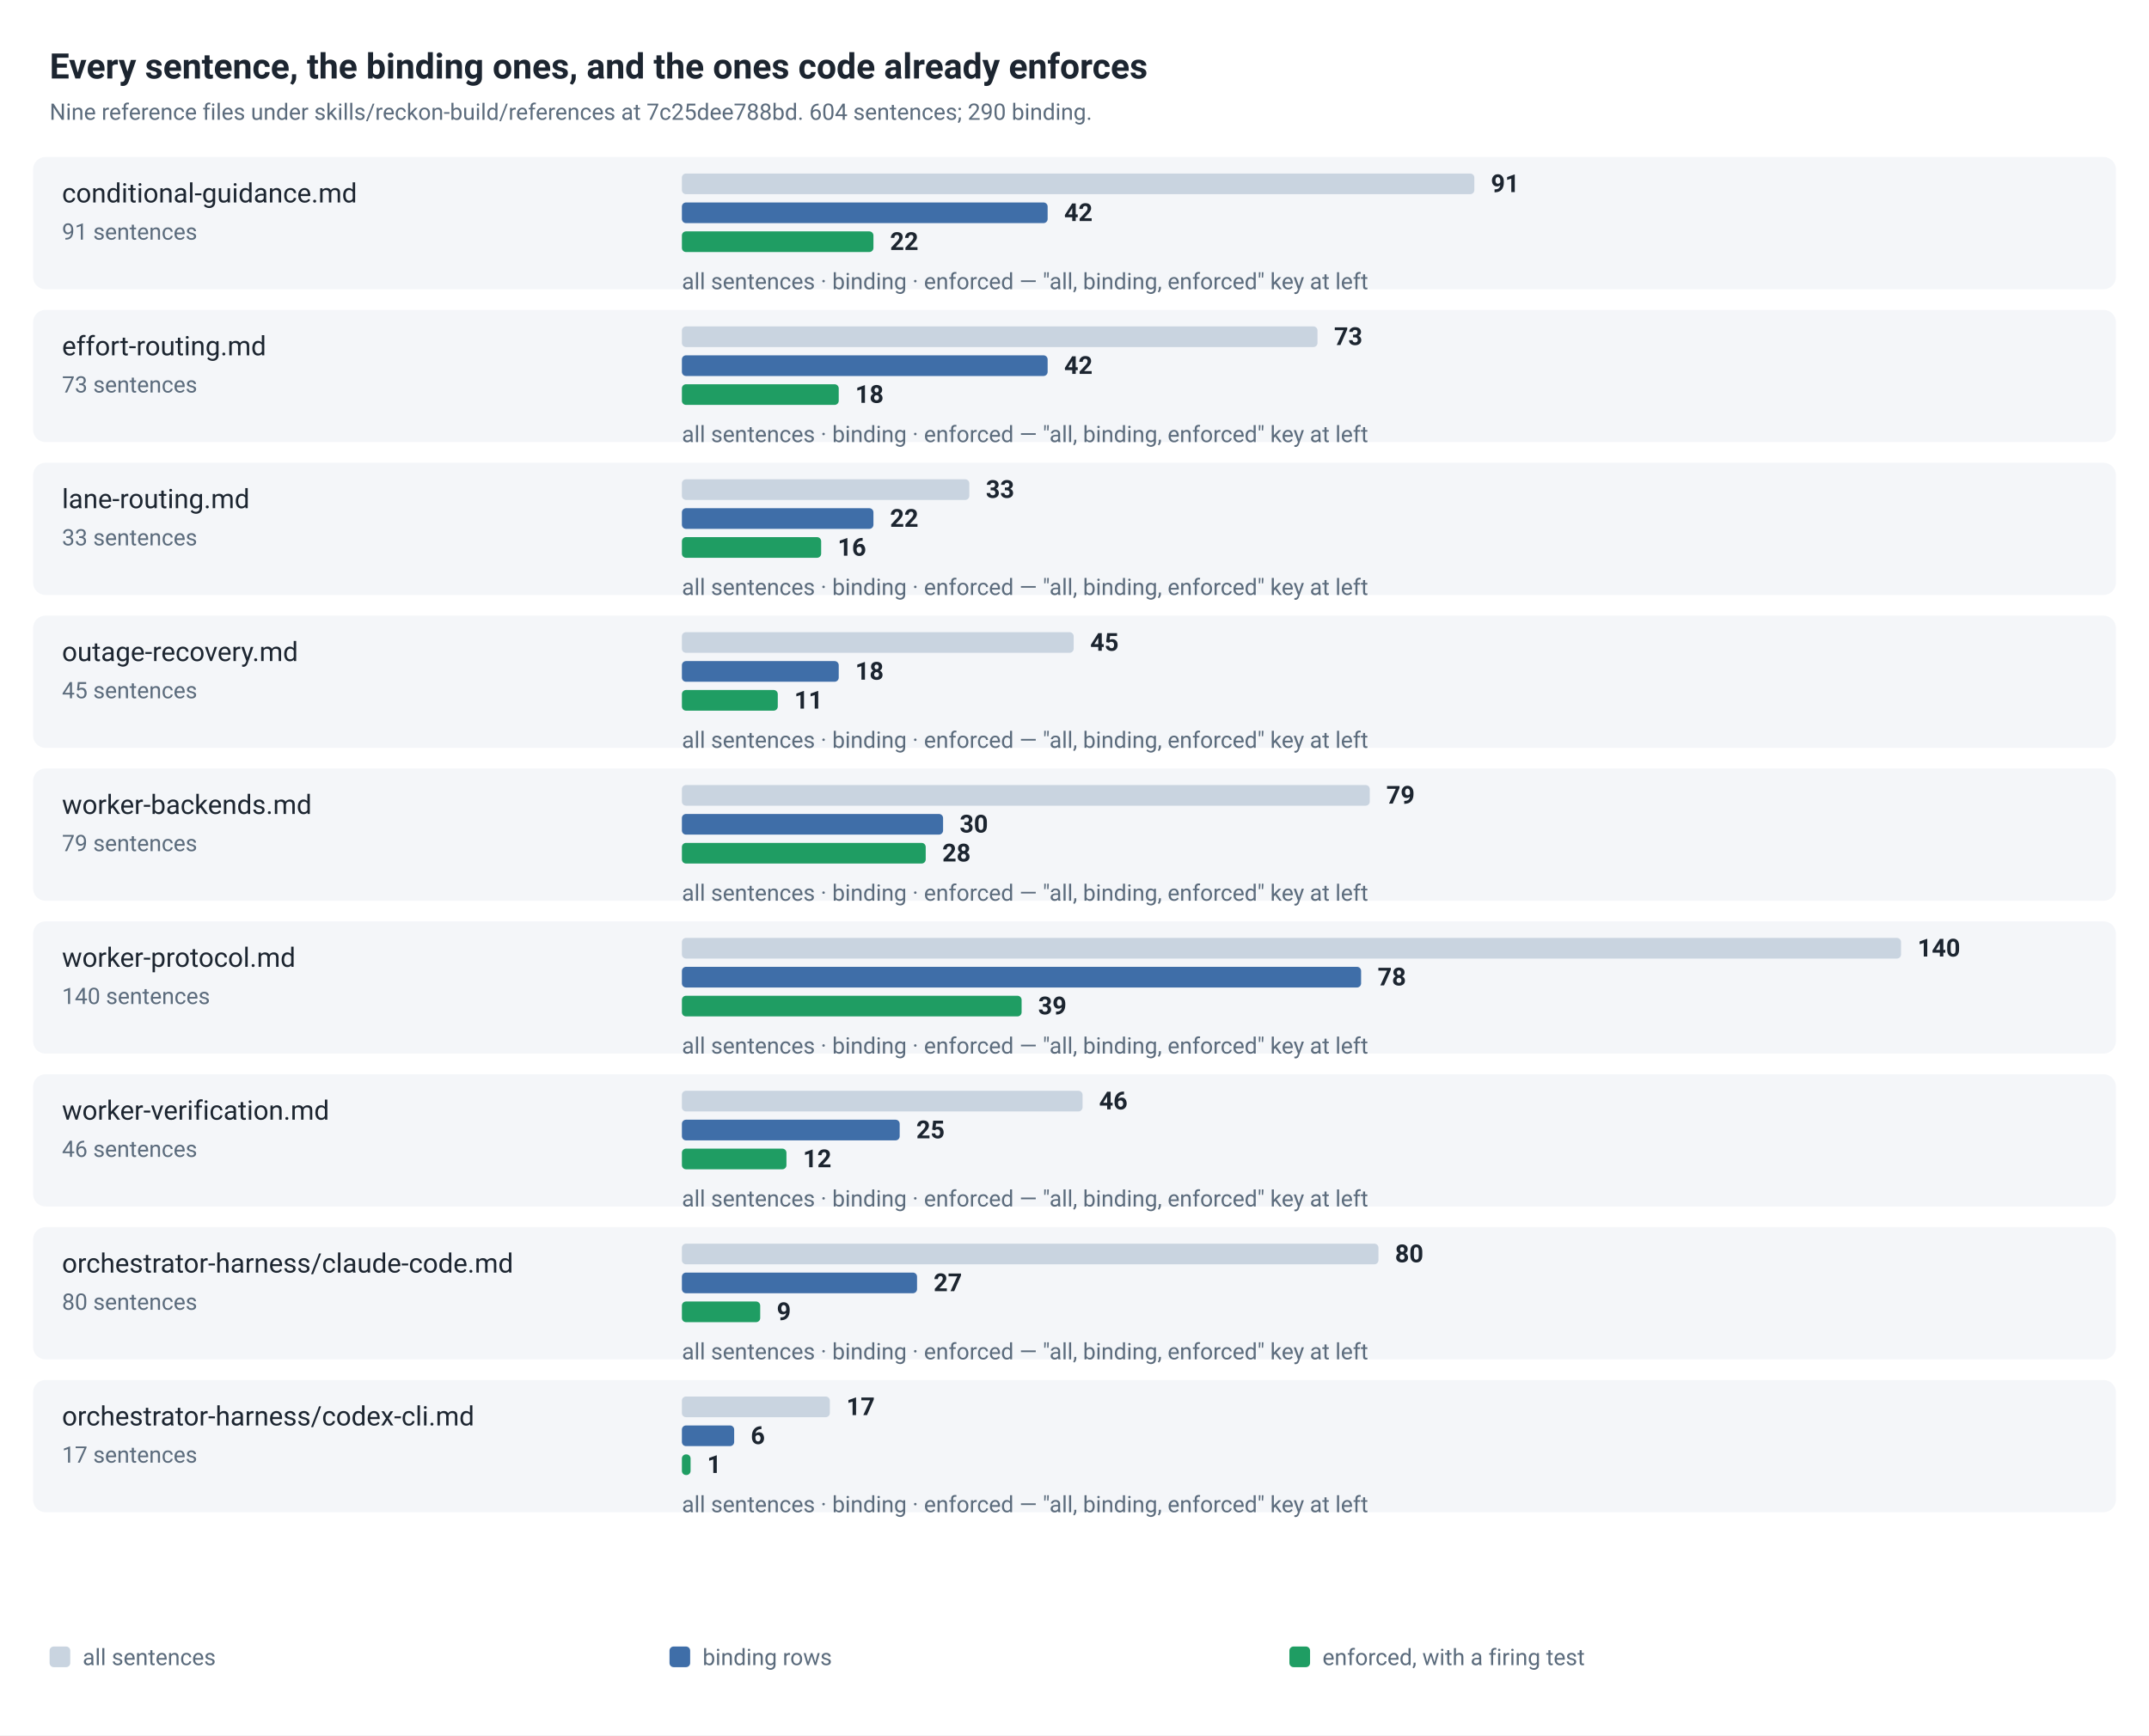
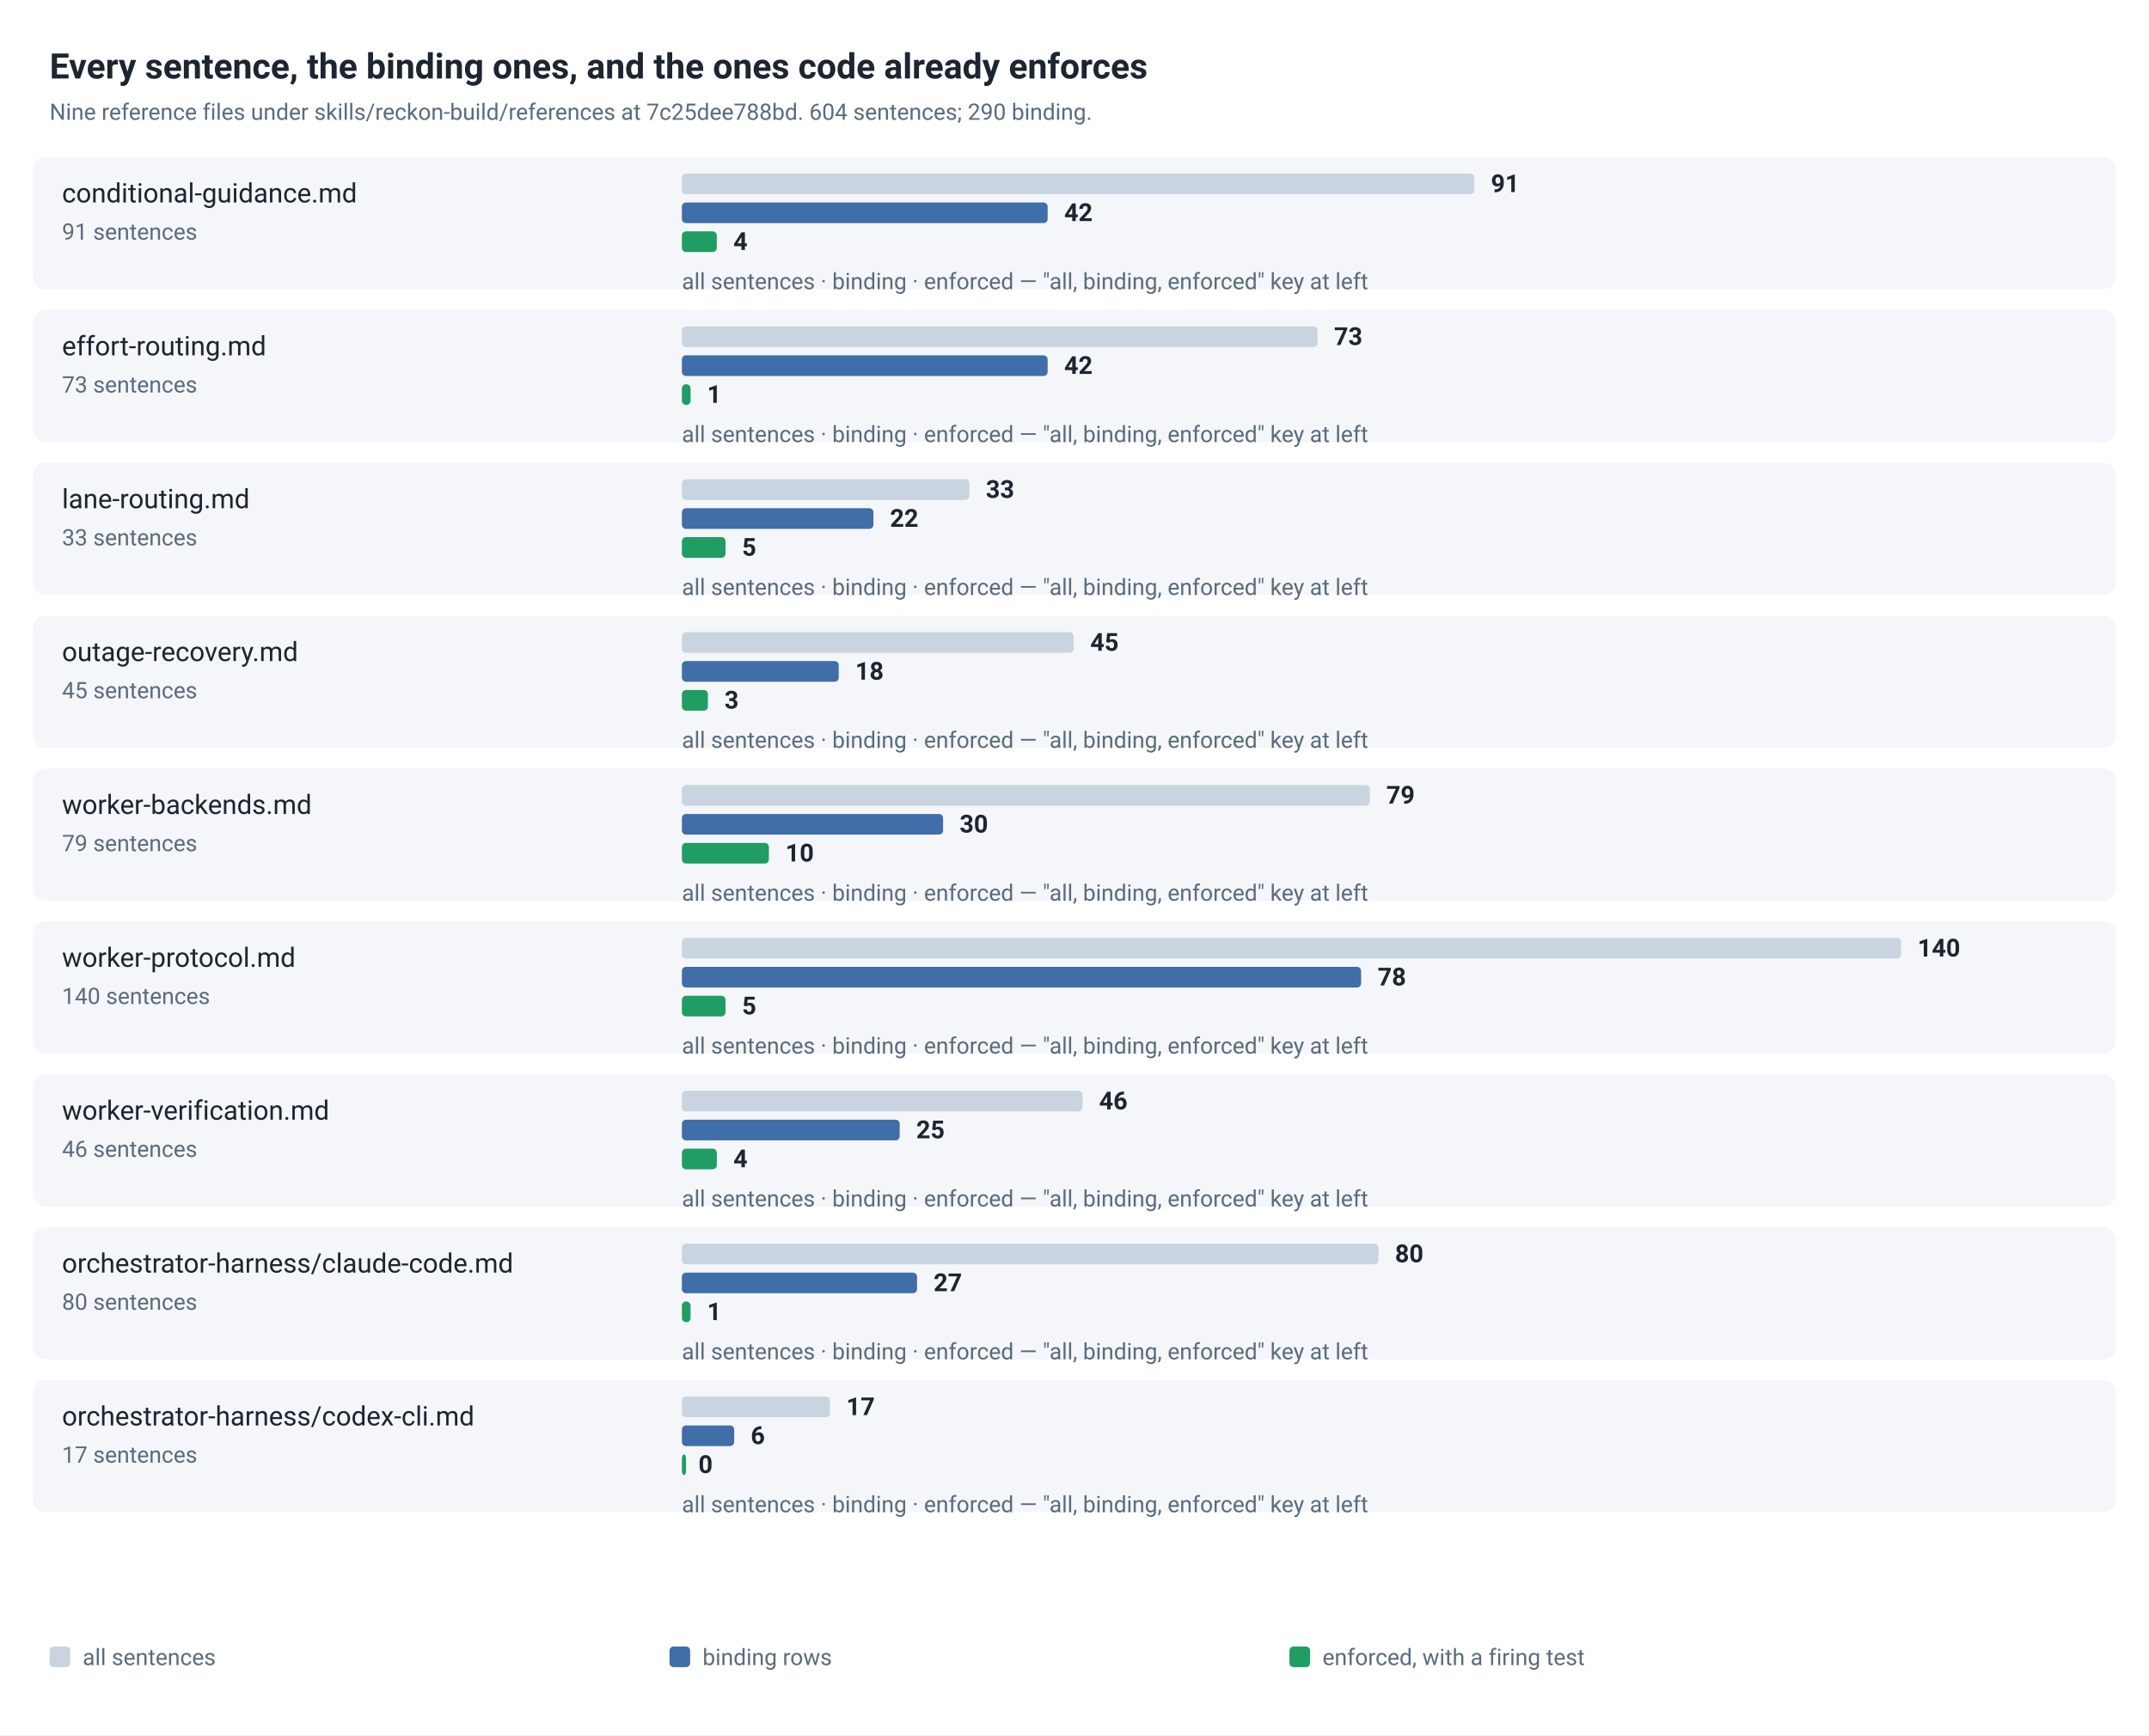
<svg xmlns="http://www.w3.org/2000/svg" viewBox="0 0 1040 840" width="1040" height="840" role="img" aria-label="Sentences, binding sentences and code-enforced binding sentences per reference file">
  <style>text{font-family:-apple-system,Segoe UI,Roboto,sans-serif;fill:#1c2530}.t{font-size:13px}.k{font-size:11px;fill:#5b6b7c}.n{font-size:12px;font-weight:600}.ttl{font-size:17px;font-weight:700}rect.bg{fill:#f4f6f9}</style>
  <rect x="0" y="0" width="1040" height="840" fill="#ffffff" />
  <text class="ttl" x="24" y="38">Every sentence, the binding ones, and the ones code already enforces</text>
  <text class="k" x="24" y="58">Nine reference files under skills/reckon-build/references at 7c25dee788bd. 604 sentences; 290 binding.</text>
  <rect class="bg" x="16" y="76" width="1008" height="64" rx="6" />
  <text class="t" x="30" y="98">conditional-guidance.md</text>
  <text class="k" x="30" y="116">91 sentences</text>
  <rect x="330" y="84" width="383.5" height="10" rx="2" fill="#c9d4e0" />
  <text class="n" x="721.5" y="93">91</text>
  <rect x="330" y="98" width="177.0" height="10" rx="2" fill="#3f6ea8" />
  <text class="n" x="515.0" y="107">42</text>
-   <rect x="330" y="112" width="92.7" height="10" rx="2" fill="#1f9d63" />
-   <text class="n" x="430.7" y="121">22</text>
+   <rect x="330" y="112" width="16.9" height="10" rx="2" fill="#1f9d63" />
+   <text class="n" x="354.9" y="121">4</text>
  <text class="k" x="330" y="140">all sentences · binding · enforced — "all, binding, enforced" key at left</text>
  <rect class="bg" x="16" y="150" width="1008" height="64" rx="6" />
  <text class="t" x="30" y="172">effort-routing.md</text>
  <text class="k" x="30" y="190">73 sentences</text>
  <rect x="330" y="158" width="307.6" height="10" rx="2" fill="#c9d4e0" />
  <text class="n" x="645.6" y="167">73</text>
  <rect x="330" y="172" width="177.0" height="10" rx="2" fill="#3f6ea8" />
  <text class="n" x="515.0" y="181">42</text>
-   <rect x="330" y="186" width="75.9" height="10" rx="2" fill="#1f9d63" />
-   <text class="n" x="413.9" y="195">18</text>
+   <rect x="330" y="186" width="4.2" height="10" rx="2" fill="#1f9d63" />
+   <text class="n" x="342.2" y="195">1</text>
  <text class="k" x="330" y="214">all sentences · binding · enforced — "all, binding, enforced" key at left</text>
  <rect class="bg" x="16" y="224" width="1008" height="64" rx="6" />
  <text class="t" x="30" y="246">lane-routing.md</text>
  <text class="k" x="30" y="264">33 sentences</text>
  <rect x="330" y="232" width="139.1" height="10" rx="2" fill="#c9d4e0" />
  <text class="n" x="477.1" y="241">33</text>
  <rect x="330" y="246" width="92.7" height="10" rx="2" fill="#3f6ea8" />
  <text class="n" x="430.7" y="255">22</text>
-   <rect x="330" y="260" width="67.4" height="10" rx="2" fill="#1f9d63" />
-   <text class="n" x="405.4" y="269">16</text>
+   <rect x="330" y="260" width="21.1" height="10" rx="2" fill="#1f9d63" />
+   <text class="n" x="359.1" y="269">5</text>
  <text class="k" x="330" y="288">all sentences · binding · enforced — "all, binding, enforced" key at left</text>
  <rect class="bg" x="16" y="298" width="1008" height="64" rx="6" />
  <text class="t" x="30" y="320">outage-recovery.md</text>
  <text class="k" x="30" y="338">45 sentences</text>
  <rect x="330" y="306" width="189.6" height="10" rx="2" fill="#c9d4e0" />
  <text class="n" x="527.6" y="315">45</text>
  <rect x="330" y="320" width="75.9" height="10" rx="2" fill="#3f6ea8" />
  <text class="n" x="413.9" y="329">18</text>
-   <rect x="330" y="334" width="46.4" height="10" rx="2" fill="#1f9d63" />
-   <text class="n" x="384.4" y="343">11</text>
+   <rect x="330" y="334" width="12.6" height="10" rx="2" fill="#1f9d63" />
+   <text class="n" x="350.6" y="343">3</text>
  <text class="k" x="330" y="362">all sentences · binding · enforced — "all, binding, enforced" key at left</text>
  <rect class="bg" x="16" y="372" width="1008" height="64" rx="6" />
  <text class="t" x="30" y="394">worker-backends.md</text>
  <text class="k" x="30" y="412">79 sentences</text>
  <rect x="330" y="380" width="332.9" height="10" rx="2" fill="#c9d4e0" />
  <text class="n" x="670.9" y="389">79</text>
  <rect x="330" y="394" width="126.4" height="10" rx="2" fill="#3f6ea8" />
  <text class="n" x="464.4" y="403">30</text>
-   <rect x="330" y="408" width="118.0" height="10" rx="2" fill="#1f9d63" />
-   <text class="n" x="456.0" y="417">28</text>
+   <rect x="330" y="408" width="42.1" height="10" rx="2" fill="#1f9d63" />
+   <text class="n" x="380.1" y="417">10</text>
  <text class="k" x="330" y="436">all sentences · binding · enforced — "all, binding, enforced" key at left</text>
  <rect class="bg" x="16" y="446" width="1008" height="64" rx="6" />
  <text class="t" x="30" y="468">worker-protocol.md</text>
  <text class="k" x="30" y="486">140 sentences</text>
  <rect x="330" y="454" width="590.0" height="10" rx="2" fill="#c9d4e0" />
  <text class="n" x="928.0" y="463">140</text>
  <rect x="330" y="468" width="328.7" height="10" rx="2" fill="#3f6ea8" />
  <text class="n" x="666.7" y="477">78</text>
-   <rect x="330" y="482" width="164.4" height="10" rx="2" fill="#1f9d63" />
-   <text class="n" x="502.4" y="491">39</text>
+   <rect x="330" y="482" width="21.1" height="10" rx="2" fill="#1f9d63" />
+   <text class="n" x="359.1" y="491">5</text>
  <text class="k" x="330" y="510">all sentences · binding · enforced — "all, binding, enforced" key at left</text>
  <rect class="bg" x="16" y="520" width="1008" height="64" rx="6" />
  <text class="t" x="30" y="542">worker-verification.md</text>
  <text class="k" x="30" y="560">46 sentences</text>
  <rect x="330" y="528" width="193.9" height="10" rx="2" fill="#c9d4e0" />
  <text class="n" x="531.9" y="537">46</text>
  <rect x="330" y="542" width="105.4" height="10" rx="2" fill="#3f6ea8" />
  <text class="n" x="443.4" y="551">25</text>
-   <rect x="330" y="556" width="50.6" height="10" rx="2" fill="#1f9d63" />
-   <text class="n" x="388.6" y="565">12</text>
+   <rect x="330" y="556" width="16.9" height="10" rx="2" fill="#1f9d63" />
+   <text class="n" x="354.9" y="565">4</text>
  <text class="k" x="330" y="584">all sentences · binding · enforced — "all, binding, enforced" key at left</text>
  <rect class="bg" x="16" y="594" width="1008" height="64" rx="6" />
  <text class="t" x="30" y="616">orchestrator-harness/claude-code.md</text>
  <text class="k" x="30" y="634">80 sentences</text>
  <rect x="330" y="602" width="337.1" height="10" rx="2" fill="#c9d4e0" />
  <text class="n" x="675.1" y="611">80</text>
  <rect x="330" y="616" width="113.8" height="10" rx="2" fill="#3f6ea8" />
  <text class="n" x="451.8" y="625">27</text>
-   <rect x="330" y="630" width="37.9" height="10" rx="2" fill="#1f9d63" />
-   <text class="n" x="375.9" y="639">9</text>
+   <rect x="330" y="630" width="4.2" height="10" rx="2" fill="#1f9d63" />
+   <text class="n" x="342.2" y="639">1</text>
  <text class="k" x="330" y="658">all sentences · binding · enforced — "all, binding, enforced" key at left</text>
  <rect class="bg" x="16" y="668" width="1008" height="64" rx="6" />
  <text class="t" x="30" y="690">orchestrator-harness/codex-cli.md</text>
  <text class="k" x="30" y="708">17 sentences</text>
  <rect x="330" y="676" width="71.6" height="10" rx="2" fill="#c9d4e0" />
  <text class="n" x="409.6" y="685">17</text>
  <rect x="330" y="690" width="25.3" height="10" rx="2" fill="#3f6ea8" />
  <text class="n" x="363.3" y="699">6</text>
-   <rect x="330" y="704" width="4.2" height="10" rx="2" fill="#1f9d63" />
-   <text class="n" x="342.2" y="713">1</text>
+   <rect x="330" y="704" width="2.0" height="10" rx="2" fill="#1f9d63" />
+   <text class="n" x="338.0" y="713">0</text>
  <text class="k" x="330" y="732">all sentences · binding · enforced — "all, binding, enforced" key at left</text>
  <rect x="24" y="797" width="10" height="10" rx="2" fill="#c9d4e0" />
  <text class="k" x="40" y="806">all sentences</text>
  <rect x="324" y="797" width="10" height="10" rx="2" fill="#3f6ea8" />
  <text class="k" x="340" y="806">binding rows</text>
  <rect x="624" y="797" width="10" height="10" rx="2" fill="#1f9d63" />
  <text class="k" x="640" y="806">enforced, with a firing test</text>
</svg>
